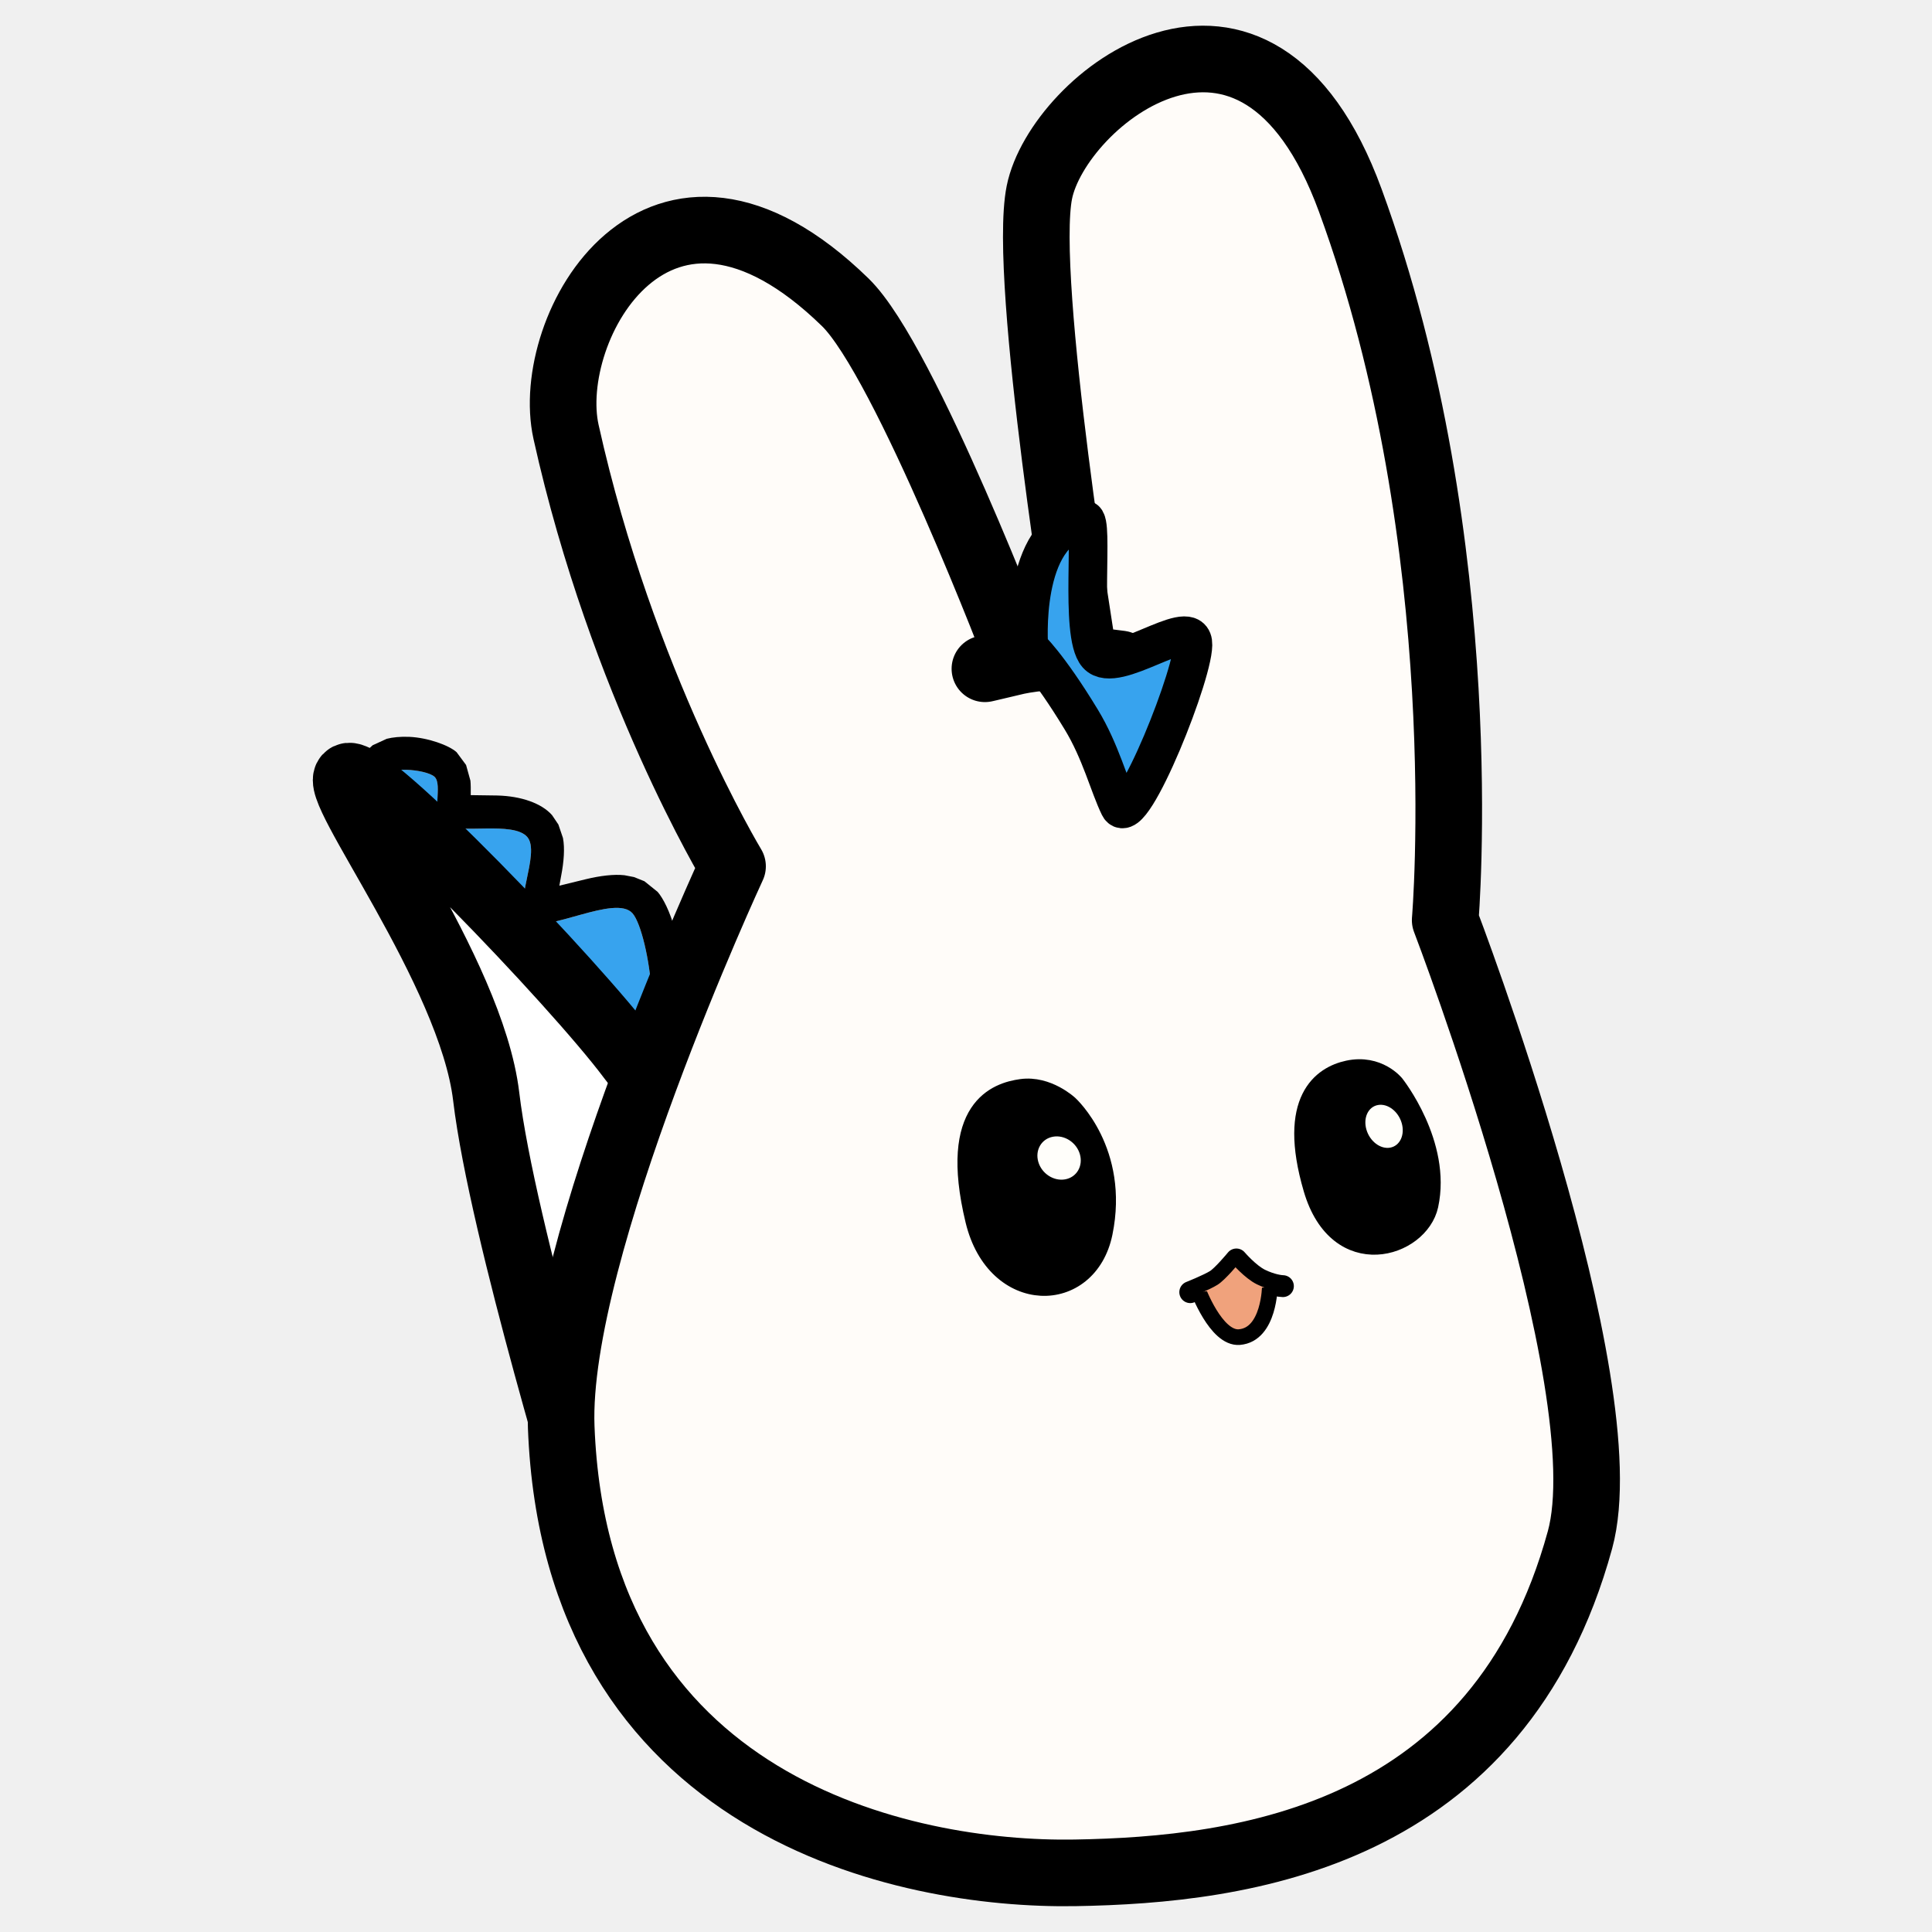
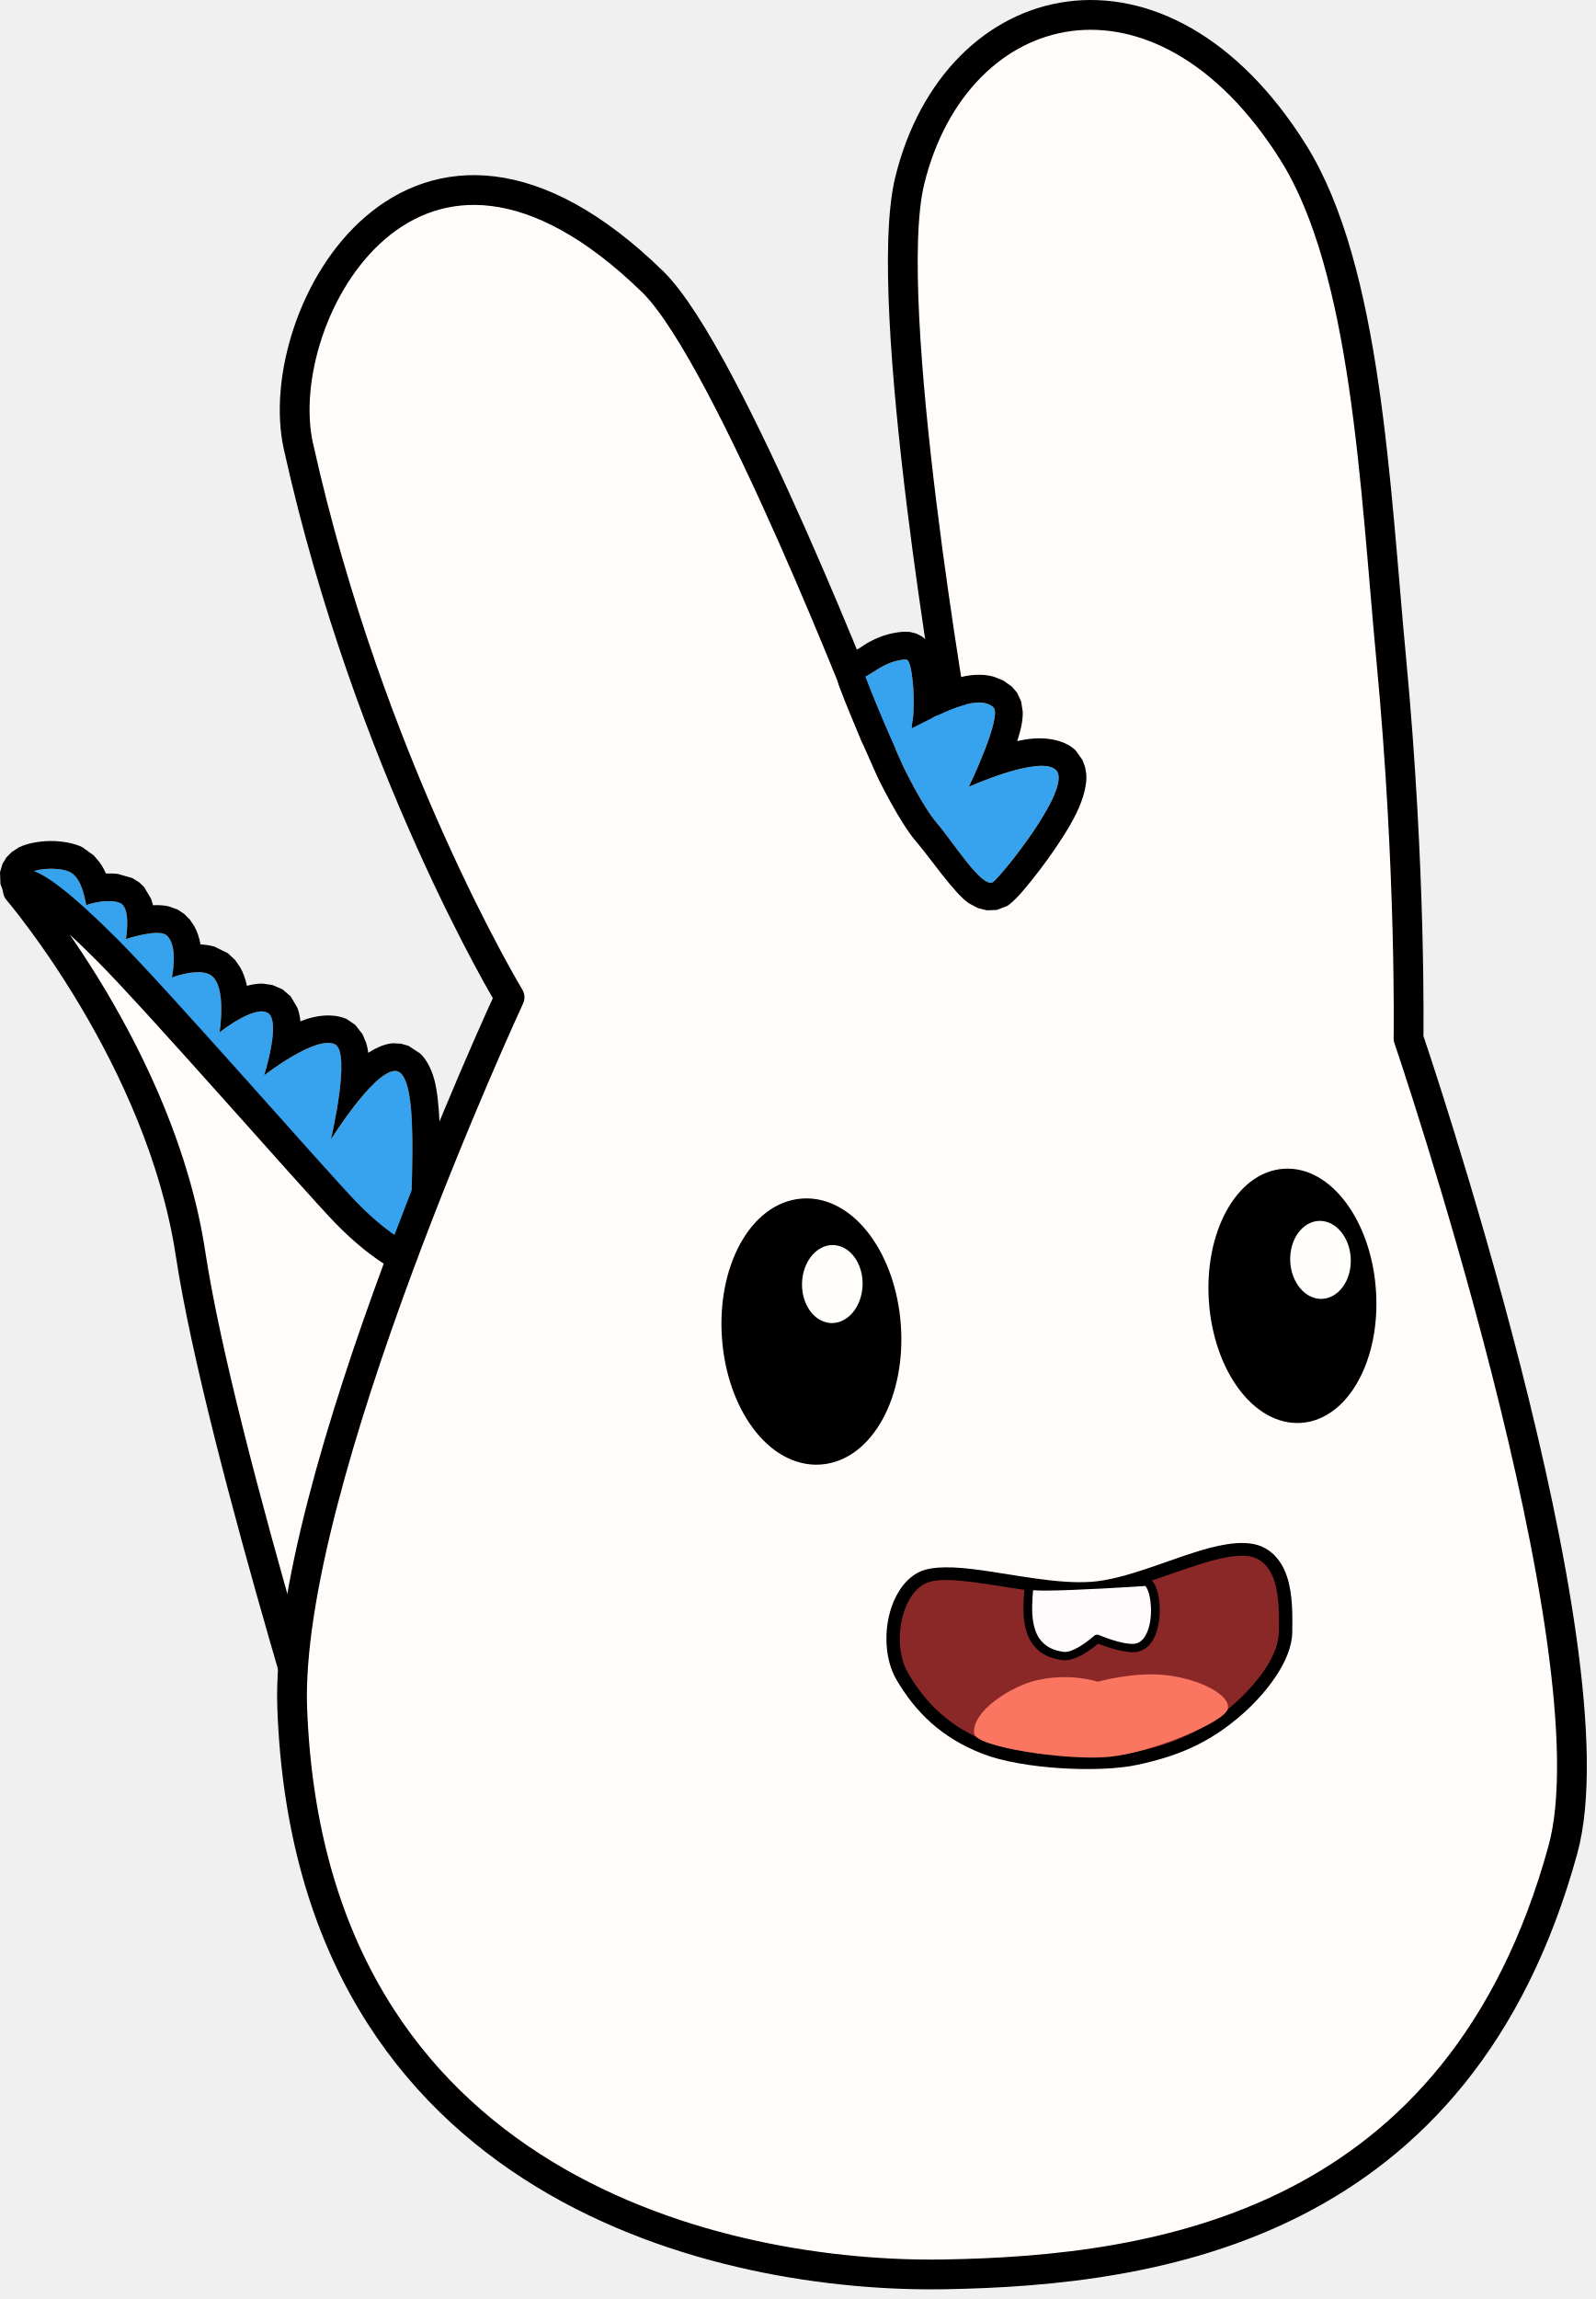
- <svg xmlns="http://www.w3.org/2000/svg" width="100%" height="100%" viewBox="0 0 100 100" version="1.1" xml:space="preserve" style="fill-rule:evenodd;clip-rule:evenodd;stroke-linecap:round;stroke-linejoin:round;stroke-miterlimit:1.5;">
-   <g transform="matrix(1,0,0,1,-11631.3,-5707.35)">
-     <g id="_180x180" transform="matrix(0.555556,0,0,0.555556,8116.68,2565.36)">
-       <g transform="matrix(0.511797,0,0,0.552749,3184.54,2530.26)">
-         <rect x="6138.79" y="5654.12" width="351.702" height="325.645" style="fill:none;" />
-       </g>
-       <g transform="matrix(0.458684,0,0,0.458684,5440.83,5454.2)">
-         <g id="Lapinosaure" transform="matrix(-1,0,0,1,3486.55,49.8838)">
-           <g transform="matrix(1,0,0,1,-289.528,372.774)">
-             <path d="M1717.58,227.606C1710.12,231.814 1713.66,205.927 1717.1,201.91C1720.55,197.892 1734.69,206.089 1738.26,203.499C1741.83,200.909 1735.65,189.64 1738.51,186.37C1741.37,183.1 1752.28,185.917 1755.42,183.879C1758.19,182.078 1755.57,175.743 1757.35,174.144C1759.13,172.545 1767.82,171.949 1766.09,174.286C1759.46,183.196 1725.75,223.002 1717.58,227.606Z" style="fill:rgb(55,163,238);" />
-             <path d="M1749.98,177.882C1748.3,177.898 1746.14,177.923 1744.64,177.956C1739.71,178.067 1735.55,179.564 1733.46,181.951L1732.18,183.849L1731.25,186.582C1730.85,188.648 1731.06,191.426 1731.63,194.348C1731.74,194.906 1731.86,195.579 1731.98,196.271C1730.16,195.825 1728.11,195.322 1726.58,194.954C1723.66,194.249 1720.9,193.916 1718.75,194.153L1716.81,194.526L1714.7,195.374L1712.01,197.54C1710.89,198.844 1709.52,201.533 1708.55,205.076C1706.83,211.352 1705.89,220.729 1706.96,226.005C1707.17,227.056 1707.45,227.994 1707.79,228.804L1708.85,230.811L1710.33,232.538L1712.57,234.021L1714.41,234.614L1716.3,234.777L1718.84,234.347L1720.88,233.453C1723.61,231.914 1729.01,226.97 1735.28,220.362C1748.6,206.316 1766.76,184.621 1771.47,178.292L1772.76,175.679L1772.99,173.01L1772.15,170.269L1771.28,169.007L1769.91,167.754L1767.05,166.441C1765.88,166.134 1764.25,165.966 1762.48,166.042C1758.65,166.208 1754.4,167.767 1752.86,169.153L1750.93,171.757L1750.05,174.93C1749.97,175.618 1749.97,176.789 1749.98,177.882ZM1717.58,227.606C1710.12,231.814 1713.66,205.927 1717.1,201.91C1720.55,197.892 1734.69,206.089 1738.26,203.499C1741.83,200.909 1735.65,189.64 1738.51,186.37C1741.37,183.1 1752.28,185.917 1755.42,183.879C1758.19,182.078 1755.57,175.743 1757.35,174.144C1759.13,172.545 1767.82,171.949 1766.09,174.286C1759.46,183.196 1725.75,223.002 1717.58,227.606Z" />
-           </g>
-           <g transform="matrix(1,0,0,1,-286.525,378.179)">
-             <path d="M1699.99,239.04C1699.99,239.04 1704.33,239.462 1714.55,225.798C1725.95,210.544 1768.03,166.759 1771.93,168.671C1775.83,170.583 1746.9,208.01 1743.84,233.694C1740.6,260.986 1721.77,322.263 1721.77,322.263L1699.99,239.04Z" style="fill:white;stroke:black;stroke-width:13.53px;" />
-           </g>
-           <g transform="matrix(1,0,0,1,-42.3341,357.162)">
-             <path d="M1378.18,165.958C1378.18,165.958 1390.82,88.683 1387.29,71.066C1383.52,52.301 1343.42,20.058 1324.14,72.673C1298.38,142.946 1304.86,218.895 1304.86,218.895C1304.86,218.895 1268.79,313.068 1277.48,344.773C1294.02,405.063 1345.68,411.834 1380.11,412.398C1414.53,412.963 1481.46,399.239 1484.41,321.872C1485.78,285.908 1449.61,207.951 1449.61,207.951C1449.61,207.951 1472.09,170.791 1483.43,119.709C1488.11,98.62 1464.71,56.347 1426.71,93.392C1414.5,105.289 1391.35,166.179 1391.35,166.179C1391.35,166.179 1398.68,167.919 1398.34,167.825C1389.42,165.411 1385.95,165.459 1383.41,165.477C1381.77,165.488 1371.81,166.71 1370.81,166.849C1370.34,166.914 1378.18,165.958 1378.18,165.958Z" style="fill:rgb(255,252,249);stroke:black;stroke-width:13.53px;" />
-           </g>
-           <g transform="matrix(1,0,0,1,-42.3341,357.162)">
-             <path d="M1337.82,293.226C1338.32,293.217 1340.11,293.025 1342.43,291.9C1344.72,290.784 1347.27,287.805 1347.27,287.805C1347.27,287.805 1350.03,291.154 1351.43,292.03C1352.94,292.983 1356.64,294.452 1356.64,294.452" style="fill:none;stroke:black;stroke-width:4.44px;" />
-           </g>
-           <g transform="matrix(1,0,0,1,-42.3341,357.162)">
-             <path d="M1315.1,252.267C1315.1,252.267 1305.51,264.354 1308.21,276.798C1310.11,285.534 1326.63,290.708 1331.7,273.438C1337,255.354 1329.82,250.476 1324.58,249.351C1318.46,248.035 1315.1,252.267 1315.1,252.267Z" style="stroke:black;stroke-width:3.92px;" />
-           </g>
-           <g transform="matrix(1,0,0,1,24.3402,363.451)">
-             <path d="M1314.63,250.16C1314.63,250.16 1304.3,259.552 1307.7,276.118C1310.73,290.877 1329.47,291.06 1333.69,273.565C1339.21,250.673 1329.1,247.502 1324.26,246.83C1318.95,246.093 1314.63,250.16 1314.63,250.16Z" style="stroke:black;stroke-width:3.92px;" />
-           </g>
-           <g transform="matrix(0.983669,0.179987,-0.351341,1.21969,71.0175,62.2119)">
-             <ellipse cx="1317.22" cy="261.242" rx="3.646" ry="3.548" style="fill:rgb(255,254,250);" />
-           </g>
-           <g transform="matrix(1.15867,0.212009,-0.351341,1.21969,-93.4894,26.4713)">
-             <ellipse cx="1317.22" cy="261.242" rx="3.646" ry="3.548" style="fill:rgb(255,254,250);" />
-           </g>
-         </g>
-         <g transform="matrix(1,0,0,1,1472.45,-18.0634)">
-           <path d="M701.3,718.935C701.3,718.935 705.016,729.072 709.766,728.688C715.906,728.191 715.964,718.277 715.964,718.277" style="fill:rgb(240,162,124);stroke:black;stroke-width:3.18px;" />
-           <g transform="matrix(-1,0,0,1,2056.23,425.16)">
-             <path d="M1337.82,293.226C1338.32,293.217 1340.11,293.025 1342.43,291.9C1344.72,290.784 1347.27,287.805 1347.27,287.805C1347.27,287.805 1350.03,291.154 1351.43,292.03C1352.94,292.983 1356.64,294.452 1356.64,294.452" style="fill:rgb(240,162,124);stroke:black;stroke-width:2.04px;" />
-           </g>
-         </g>
-         <g transform="matrix(-1,0,0,1,3735.66,-18.6674)">
-           <path d="M1577.83,621.514C1575.42,626.461 1562.15,593.282 1562.9,588.144C1563.64,583.007 1578.63,594.837 1582.31,590.688C1585.99,586.538 1582.87,562.864 1584.96,563.25C1598.06,565.668 1596.2,589.189 1596.2,589.189C1596.2,589.189 1592.38,592.597 1585.53,603.893C1581.59,610.401 1579.93,617.203 1577.83,621.514Z" style="fill:rgb(55,163,238);stroke:black;stroke-width:7.85px;" />
-         </g>
-       </g>
-     </g>
-   </g>
+ <svg xmlns="http://www.w3.org/2000/svg" width="134" height="193" viewBox="0 0 134 193" fill="none">
+   <path d="M2.41 73.885C2.646 74.197 2.7 73.611 3.595 74.112C4.878 74.829 6.975 76.566 8.029 77.485C9.556 78.815 11.689 80.646 13.569 82.903C15.251 84.921 18.753 89.214 18.753 89.214C18.753 89.214 21.064 92.162 24.114 95.453C28.725 100.428 34.725 106.399 34.61 105.829C34.056 103.089 35.71 89.782 33.134 89.908C31.312 89.998 27.789 95.662 27.789 95.662C27.789 95.662 29.515 88.348 28.128 87.669C26.529 86.886 22.181 90.276 22.181 90.276C22.181 90.276 23.63 85.742 22.497 85.04C21.361 84.335 18.439 86.666 18.439 86.666C18.439 86.666 19.058 82.862 17.756 81.902C16.766 81.173 14.435 82.061 14.435 82.061C14.435 82.061 15.021 79.379 13.973 78.509C13.282 77.934 10.581 78.831 10.581 78.831C10.581 78.831 10.953 76.716 10.324 75.976C9.859 75.428 7.952 75.664 7.249 76C7.039 74.924 6.734 73.645 5.864 73.204C4.818 72.674 1.689 72.935 2.41 73.885Z" fill-rule="evenodd" clip-rule="evenodd" fill="#37A3EE" />
+   <path d="M12.851 75.994C13.343 75.968 13.797 76.004 14.169 76.09L14.905 76.352L15.461 76.715L15.961 77.225L16.32 77.762C16.564 78.2 16.736 78.715 16.83 79.263L16.834 79.286C17.251 79.301 17.652 79.362 18.015 79.471L19.137 80.025L19.747 80.597L20.171 81.208C20.421 81.648 20.612 82.178 20.734 82.758C21.22 82.623 21.686 82.563 22.1 82.578L22.879 82.693L23.724 83.058L24.416 83.655L24.977 84.614C25.097 84.93 25.184 85.312 25.227 85.74L25.273 85.721C26.791 85.116 28.221 85.119 29.151 85.574L29.821 86.032L30.438 86.817L30.741 87.532C30.819 87.782 30.882 88.068 30.925 88.385C31.695 87.882 32.434 87.608 33.018 87.579L33.665 87.617L34.297 87.795L35.29 88.445C35.755 88.892 36.201 89.626 36.474 90.652C36.969 92.513 37 95.87 36.921 99.062C36.854 101.779 36.688 104.354 36.893 105.366L36.939 105.932L36.838 106.533L36.542 107.156L36.001 107.727L35.395 108.055L34.636 108.197L33.833 108.075L33.207 107.772C32.241 107.151 26.718 101.693 22.403 97.036C19.429 93.827 17.142 90.937 16.93 90.668C16.679 90.361 13.389 86.329 11.777 84.394C9.986 82.245 7.95 80.508 6.496 79.241C5.596 78.456 3.871 77.005 2.692 76.284L2.532 76.311L1.705 76.159L1.075 75.817L0.551 75.293L0.261 74.829L0.04 74.216L8.59186e-09 73.226L0.211 72.519L0.548 71.969L0.99 71.522L1.596 71.133C2.204 70.829 3.216 70.608 4.239 70.602C5.279 70.596 6.304 70.814 6.917 71.124L7.864 71.805L8.369 72.396C8.501 72.58 8.622 72.779 8.732 72.99C8.789 73.1 8.843 73.215 8.894 73.332C9.239 73.317 9.576 73.325 9.881 73.363L11.102 73.708L11.694 74.076L12.098 74.466L12.672 75.429C12.742 75.605 12.802 75.794 12.851 75.994ZM2.408 73.884C2.645 74.196 2.698 73.61 3.593 74.111C4.877 74.828 6.974 76.565 8.028 77.484C9.554 78.814 11.687 80.645 13.568 82.902C15.249 84.92 18.751 89.213 18.751 89.213C18.751 89.213 21.063 92.161 24.113 95.452C28.723 100.427 34.724 106.398 34.608 105.829C34.054 103.088 35.708 89.781 33.133 89.907C31.311 89.997 27.787 95.661 27.787 95.661C27.787 95.661 29.514 88.347 28.126 87.668C26.527 86.885 22.18 90.275 22.18 90.275C22.18 90.275 23.628 85.741 22.495 85.039C21.36 84.334 18.437 86.665 18.437 86.665C18.437 86.665 19.056 82.861 17.754 81.901C16.764 81.172 14.433 82.06 14.433 82.06C14.433 82.06 15.019 79.378 13.972 78.508C13.28 77.933 10.579 78.83 10.579 78.83C10.579 78.83 10.951 76.715 10.322 75.975C9.857 75.428 7.951 75.663 7.247 75.999C7.038 74.923 6.732 73.644 5.863 73.203C4.816 72.673 1.687 72.934 2.408 73.884Z" fill-rule="evenodd" clip-rule="evenodd" fill="black" />
+   <path d="M16 105.251C13.5 88.751 1.5 74.751 1.5 74.751C1.5 74.751 0.972 71.727 9 79.751C13.222 83.971 26.321 98.976 29 101.751C34.283 107.222 38 106.82 38 107.251C38 108.251 30 157.751 30 157.751C30 157.751 18.5 121.751 16 105.251Z" fill="#FFFCF9" />
+   <path d="M1.5 74.751L0.269 74.966C0.307 75.187 0.405 75.394 0.551 75.564L1.5 74.751ZM16 105.251L17.236 105.064V105.064L16 105.251ZM30 157.751L28.809 158.131L31.234 157.95L30 157.751ZM29 101.751L28.101 102.619V102.619L29 101.751ZM9 79.751L9.884 78.867V78.867L9 79.751ZM1.5 74.751C0.551 75.564 0.551 75.564 0.551 75.564C0.551 75.564 0.551 75.564 0.551 75.564C0.551 75.564 0.551 75.565 0.552 75.565C0.553 75.566 0.554 75.568 0.557 75.571C0.561 75.576 0.569 75.585 0.579 75.598C0.6 75.622 0.632 75.66 0.674 75.711C0.758 75.812 0.884 75.965 1.046 76.167C1.369 76.571 1.838 77.169 2.41 77.941C3.554 79.484 5.108 81.714 6.739 84.453C10.009 89.945 13.548 97.411 14.764 105.438L16 105.251L17.236 105.064C15.952 96.59 12.241 88.807 8.887 83.174C7.205 80.35 5.602 78.049 4.418 76.452C3.826 75.653 3.338 75.029 2.995 74.602C2.824 74.389 2.69 74.225 2.597 74.114C2.551 74.058 2.515 74.015 2.49 73.985C2.477 73.971 2.468 73.959 2.461 73.951C2.457 73.947 2.455 73.944 2.453 73.942C2.452 73.941 2.451 73.94 2.45 73.939C2.45 73.939 2.45 73.938 2.45 73.938C2.449 73.938 2.449 73.937 1.5 74.751ZM16 105.251L14.764 105.438C16.028 113.78 19.551 126.98 22.736 138.034C24.333 143.575 25.851 148.598 26.969 152.235C27.529 154.055 27.988 155.528 28.308 156.546C28.468 157.056 28.593 157.452 28.679 157.72C28.721 157.854 28.754 157.957 28.776 158.026C28.787 158.061 28.795 158.087 28.801 158.104C28.804 158.113 28.806 158.12 28.807 158.124C28.808 158.127 28.808 158.128 28.809 158.129C28.809 158.13 28.809 158.13 28.809 158.131C28.809 158.131 28.809 158.131 30 157.751C31.191 157.37 31.191 157.37 31.191 157.37C31.191 157.37 31.191 157.37 31.19 157.369C31.19 157.368 31.189 157.366 31.189 157.364C31.187 157.36 31.185 157.354 31.183 157.345C31.177 157.328 31.169 157.302 31.158 157.268C31.136 157.2 31.104 157.098 31.062 156.965C30.977 156.698 30.853 156.304 30.694 155.797C30.375 154.783 29.917 153.314 29.359 151.501C28.243 147.873 26.73 142.865 25.139 137.342C21.949 126.272 18.472 113.221 17.236 105.064L16 105.251ZM30 157.751C31.234 157.95 31.234 157.95 31.234 157.95C31.234 157.949 31.234 157.949 31.234 157.948C31.235 157.947 31.235 157.944 31.235 157.941C31.236 157.935 31.238 157.926 31.24 157.914C31.244 157.891 31.249 157.855 31.257 157.808C31.272 157.714 31.295 157.575 31.324 157.394C31.383 157.031 31.468 156.499 31.578 155.821C31.797 154.466 32.109 152.528 32.484 150.2C33.234 145.543 34.234 139.324 35.234 133.073C36.234 126.823 37.235 120.54 37.985 115.757C38.36 113.366 38.673 111.347 38.892 109.894C39.002 109.169 39.089 108.58 39.148 108.157C39.178 107.945 39.201 107.77 39.218 107.636C39.229 107.543 39.25 107.376 39.25 107.251H38H36.75C36.75 107.188 36.755 107.178 36.736 107.331C36.723 107.444 36.701 107.603 36.672 107.809C36.615 108.22 36.529 108.798 36.42 109.521C36.202 110.967 35.89 112.98 35.515 115.37C34.765 120.149 33.766 126.429 32.766 132.678C31.766 138.928 30.766 145.146 30.016 149.802C29.641 152.13 29.328 154.067 29.11 155.423C29 156.1 28.915 156.633 28.856 156.995C28.827 157.177 28.804 157.316 28.789 157.409C28.781 157.456 28.776 157.492 28.772 157.516C28.77 157.527 28.768 157.536 28.767 157.542C28.767 157.545 28.767 157.548 28.766 157.549C28.766 157.55 28.766 157.55 28.766 157.551C28.766 157.551 28.766 157.551 30 157.751ZM38 107.251H39.25C39.25 106.697 38.926 106.347 38.722 106.19C38.538 106.048 38.35 105.974 38.259 105.941C38.07 105.872 37.821 105.812 37.642 105.767C37.226 105.662 36.661 105.517 35.946 105.231C34.525 104.661 32.422 103.495 29.899 100.883L29 101.751L28.101 102.619C30.861 105.478 33.258 106.846 35.016 107.551C35.891 107.902 36.586 108.079 37.032 108.191C37.145 108.22 37.228 108.24 37.298 108.259C37.331 108.268 37.356 108.275 37.375 108.281C37.394 108.287 37.402 108.29 37.401 108.289C37.4 108.289 37.395 108.287 37.388 108.284C37.38 108.281 37.368 108.275 37.352 108.268C37.324 108.254 37.264 108.222 37.192 108.167C37.045 108.053 36.75 107.751 36.75 107.251H38ZM29 101.751L29.899 100.883C28.582 99.518 24.666 95.106 20.51 90.459C16.384 85.847 12.025 81.008 9.884 78.867L9 79.751L8.116 80.635C10.196 82.714 14.498 87.487 18.647 92.126C22.766 96.731 26.739 101.209 28.101 102.619L29 101.751ZM9 79.751L9.884 78.867C7.858 76.842 6.346 75.488 5.212 74.6C4.108 73.736 3.262 73.232 2.58 73.039C2.229 72.939 1.8 72.887 1.367 73.029C0.888 73.186 0.58 73.522 0.416 73.863C0.27 74.166 0.246 74.453 0.243 74.613C0.242 74.702 0.246 74.779 0.252 74.836C0.254 74.866 0.257 74.891 0.26 74.913C0.262 74.924 0.263 74.933 0.265 74.942C0.265 74.947 0.266 74.951 0.267 74.955C0.267 74.957 0.267 74.959 0.268 74.96C0.268 74.961 0.268 74.963 0.268 74.963C0.268 74.965 0.269 74.966 1.5 74.751C2.731 74.536 2.732 74.537 2.732 74.538C2.732 74.539 2.732 74.54 2.732 74.541C2.733 74.543 2.733 74.544 2.733 74.546C2.734 74.549 2.734 74.552 2.735 74.555C2.735 74.561 2.736 74.567 2.737 74.572C2.739 74.582 2.74 74.592 2.74 74.601C2.742 74.619 2.743 74.638 2.743 74.66C2.742 74.687 2.74 74.799 2.67 74.945C2.582 75.128 2.404 75.32 2.146 75.405C1.933 75.475 1.815 75.421 1.899 75.445C2.089 75.498 2.616 75.743 3.671 76.569C4.695 77.371 6.128 78.647 8.116 80.635L9 79.751Z" fill="black" />
+   <path d="M80.244 61.7C80.244 61.7 73.893 25.355 76.393 15.163C80.293 -0.735 97.467 -4.926 108.587 12.782C114.768 22.624 115.465 40.953 116.827 55.357C118.51 73.14 118.276 87.165 118.276 87.165C118.276 87.165 135.802 138.643 131.243 155.268C122.573 186.884 97.287 190.636 79.236 190.932C61.185 191.228 26.085 184.031 24.54 143.46C23.822 124.601 42.789 83.721 42.789 83.721C42.789 83.721 31 64.234 25.055 37.447C22.601 26.388 34.869 4.221 54.8 23.647C61.2 29.886 73.5 61.751 73.5 61.751C73.5 61.751 76.173 61.438 77.506 61.448C78.363 61.454 80.244 61.7 80.244 61.7Z" fill-rule="evenodd" clip-rule="evenodd" fill="#FFFCF9" stroke-width="2.5" stroke-miterlimit="1.5" stroke-linecap="round" stroke-linejoin="round" stroke="black" />
+   <path d="M75.857 64.368C75.857 64.368 73.774 59.821 72.648 56.788C73.437 56.476 74.31 55.491 76.04 55.358C76.394 55.331 76.535 56.267 76.637 57.168C76.785 58.482 76.74 60.173 76.568 61.115C78.625 60.102 82.029 58.14 83.406 59.37C84.219 60.097 81.357 66.049 81.357 66.049C81.357 66.049 87.38 63.341 88.678 64.65C90.135 66.12 83.938 73.722 83.374 74.057C82.462 74.6 80.036 70.689 78.672 69.102C77.445 67.673 75.857 64.368 75.857 64.368Z" fill-rule="evenodd" clip-rule="evenodd" fill="#37A3EE" />
+   <path d="M73.739 65.338C73.739 65.338 71.614 60.695 70.464 57.598C70.022 56.409 70.612 55.086 71.791 54.619C72.104 54.496 72.421 54.216 72.844 53.976C73.628 53.532 74.589 53.131 75.862 53.033L76.412 53.051L76.939 53.186L77.464 53.456L77.989 53.92C78.382 54.373 78.81 55.626 78.954 56.906C78.972 57.067 78.987 57.233 79.001 57.403C79.835 57.069 80.663 56.803 81.396 56.703C82.163 56.598 82.867 56.642 83.475 56.818L84.239 57.127L84.959 57.631L85.404 58.147L85.746 58.881L85.881 59.752C85.889 60.029 85.866 60.359 85.805 60.726C85.734 61.152 85.595 61.665 85.419 62.214C85.673 62.157 85.923 62.109 86.165 62.072C88.034 61.779 89.568 62.235 90.334 63.008L90.902 63.81L91.128 64.433L91.22 65.009C91.281 65.819 91.011 66.999 90.374 68.295C89.198 70.685 86.786 73.799 85.646 75.076C85.135 75.649 84.721 75.968 84.568 76.059L83.698 76.389L82.872 76.421L82.116 76.234L81.351 75.826C80.111 74.977 78.102 72.011 76.906 70.62C75.542 69.033 73.757 65.377 73.757 65.377L73.739 65.338ZM75.858 64.368C75.858 64.368 77.446 67.672 78.673 69.101C80.037 70.688 82.463 74.599 83.375 74.056C83.939 73.721 90.136 66.119 88.679 64.649C87.381 63.34 81.358 66.048 81.358 66.048C81.358 66.048 84.22 60.096 83.406 59.369C82.029 58.139 78.626 60.101 76.568 61.114C76.74 60.172 76.785 58.481 76.638 57.167C76.536 56.266 76.395 55.33 76.041 55.357C74.31 55.49 73.438 56.475 72.649 56.787C73.775 59.82 75.858 64.368 75.858 64.368Z" fill-rule="evenodd" clip-rule="evenodd" fill="black" />
+   <path d="M68.839 121.865C72.39 121.617 74.953 116.902 74.564 111.333C74.174 105.765 70.98 101.452 67.429 101.7C63.879 101.949 61.316 106.664 61.705 112.233C62.094 117.801 65.289 122.114 68.839 121.865Z" fill="black" stroke-width="2.17" stroke-miterlimit="1.5" stroke-linecap="round" stroke-linejoin="round" stroke="black" />
+   <path d="M70.477 104.513C69.063 104.119 67.651 105.271 67.327 107.083C67.004 108.895 67.889 110.686 69.304 111.08C70.719 111.474 72.13 110.322 72.454 108.51C72.778 106.698 71.892 104.907 70.477 104.513Z" fill-rule="evenodd" clip-rule="evenodd" fill="#FFFEFA" stroke-width="0.17" stroke-miterlimit="1.5" stroke-linecap="round" stroke-linejoin="round" stroke="black" />
+   <path d="M109.232 118.866C112.783 118.617 115.346 113.902 114.956 108.333C114.567 102.765 111.373 98.452 107.822 98.701C104.271 98.949 101.708 103.664 102.098 109.233C102.487 114.801 105.681 119.114 109.232 118.866Z" fill="black" stroke-width="1.17" stroke-miterlimit="1.5" stroke-linecap="round" stroke-linejoin="round" stroke="black" />
+   <path d="M77.466 132.443C75.053 133.587 74.248 138.143 75.77 140.743C77.291 143.343 79.378 145.426 82.723 146.728C85.981 147.996 92.282 148.302 95.411 147.624C98.54 146.945 101.224 145.939 104.052 143.409C105.85 141.801 107.907 139.282 107.948 137.048C107.988 134.813 108.055 131.483 105.82 130.374C102.898 128.925 96.409 132.987 91.683 133.332C86.958 133.677 79.99 131.246 77.466 132.443Z" fill-rule="evenodd" clip-rule="evenodd" fill="#8A2828" />
+   <path d="M77.218 131.957C78.299 131.445 80.139 131.51 82.282 131.802C85.25 132.205 88.844 132.996 91.644 132.792C94.441 132.588 97.862 131.051 100.776 130.173C102.916 129.528 104.811 129.263 106.081 129.893C107.11 130.403 107.732 131.31 108.085 132.395C108.562 133.862 108.537 135.662 108.512 137.054C108.469 139.416 106.337 142.104 104.435 143.804C101.521 146.411 98.757 147.453 95.532 148.152C92.32 148.848 85.853 148.531 82.509 147.23C79.031 145.876 76.859 143.713 75.278 141.01C74.294 139.33 74.198 136.894 74.852 134.946C75.308 133.587 76.13 132.473 77.218 131.957ZM77.714 132.928C76.871 133.327 76.279 134.221 75.925 135.273C75.365 136.943 75.419 139.035 76.262 140.476C77.724 142.973 79.726 144.975 82.938 146.226C86.11 147.46 92.244 147.756 95.29 147.095C98.323 146.438 100.927 145.466 103.668 143.014C105.363 141.498 107.346 139.147 107.384 137.041C107.407 135.752 107.449 134.082 107.007 132.723C106.747 131.923 106.317 131.232 105.558 130.856C105.06 130.608 104.438 130.565 103.733 130.631C102.94 130.705 102.052 130.922 101.109 131.206C98.116 132.108 94.596 133.662 91.723 133.872C88.852 134.081 85.162 133.287 82.118 132.874C80.254 132.621 78.653 132.482 77.714 132.928Z" fill-rule="evenodd" clip-rule="evenodd" fill="black" />
+   <path d="M93.085 147.493C89.599 147.815 81.927 146.675 81.8 145.535C81.589 143.643 84.91 141.566 87.009 141.068C89.848 140.394 92.182 141.181 92.182 141.181C92.182 141.181 95.26 140.306 98 140.638C100.683 140.963 103.371 142.266 103.1 143.462C102.851 144.569 96.686 147.161 93.085 147.493Z" fill-rule="evenodd" clip-rule="evenodd" fill="#FA7661" />
+   <path d="M111.263 102.453C109.827 102.149 108.49 103.387 108.281 105.216C108.072 107.045 109.069 108.776 110.506 109.08C111.943 109.384 113.279 108.146 113.488 106.317C113.697 104.488 112.7 102.757 111.263 102.453Z" fill-rule="evenodd" clip-rule="evenodd" fill="#FFFEFA" stroke-width="0.17" stroke-miterlimit="1.5" stroke-linecap="round" stroke-linejoin="round" stroke="black" />
+   <path d="M86.549 133.268C86.547 134.561 85.653 138.732 89.427 139.193C90.551 139.331 92.277 137.752 92.277 137.752C92.277 137.752 94.353 138.623 95.431 138.515C97.7 138.287 97.432 133.328 96.409 132.959C96.409 132.959 87.316 133.572 86.549 133.268Z" fill-rule="evenodd" clip-rule="evenodd" fill="#FFFBFD" />
+   <path d="M86.541 132.772C86.678 132.826 87.052 133.012 87.658 133.011C90.37 133.01 96.173 132.618 96.173 132.618C96.226 132.614 96.341 132.44 96.391 132.458C96.578 132.526 96.761 132.68 96.911 132.925C97.16 133.334 97.338 134.038 97.378 134.818C97.43 135.802 97.268 136.904 96.823 137.661C96.484 138.237 95.987 138.624 95.321 138.691C94.4 138.783 92.791 138.212 92.203 137.988C91.958 138.194 91.486 138.568 90.956 138.873C90.387 139.2 89.75 139.431 89.231 139.368C87.14 139.112 86.337 137.833 86.062 136.434C85.809 135.147 86.031 133.754 86.032 133.095C86.032 132.978 86.094 132.869 86.196 132.804C86.298 132.739 86.428 132.727 86.541 132.772ZM86.75 133.498C86.701 134.204 86.585 135.289 86.785 136.305C87.006 137.43 87.643 138.467 89.325 138.673C89.705 138.719 90.159 138.512 90.577 138.272C91.281 137.868 91.873 137.326 91.873 137.326C91.981 137.228 92.14 137.201 92.276 137.259C92.276 137.259 94.227 138.096 95.243 137.994C95.667 137.951 95.966 137.684 96.181 137.318C96.567 136.663 96.689 135.705 96.644 134.853C96.614 134.29 96.512 133.772 96.349 133.418C96.305 133.323 96.258 133.241 96.205 133.179C96.194 133.166 96.184 133.154 96.173 133.143C95.347 133.197 90.225 133.529 87.72 133.53C87.333 133.53 87.002 133.519 86.75 133.498Z" fill-rule="evenodd" clip-rule="evenodd" fill="black" />
</svg>
